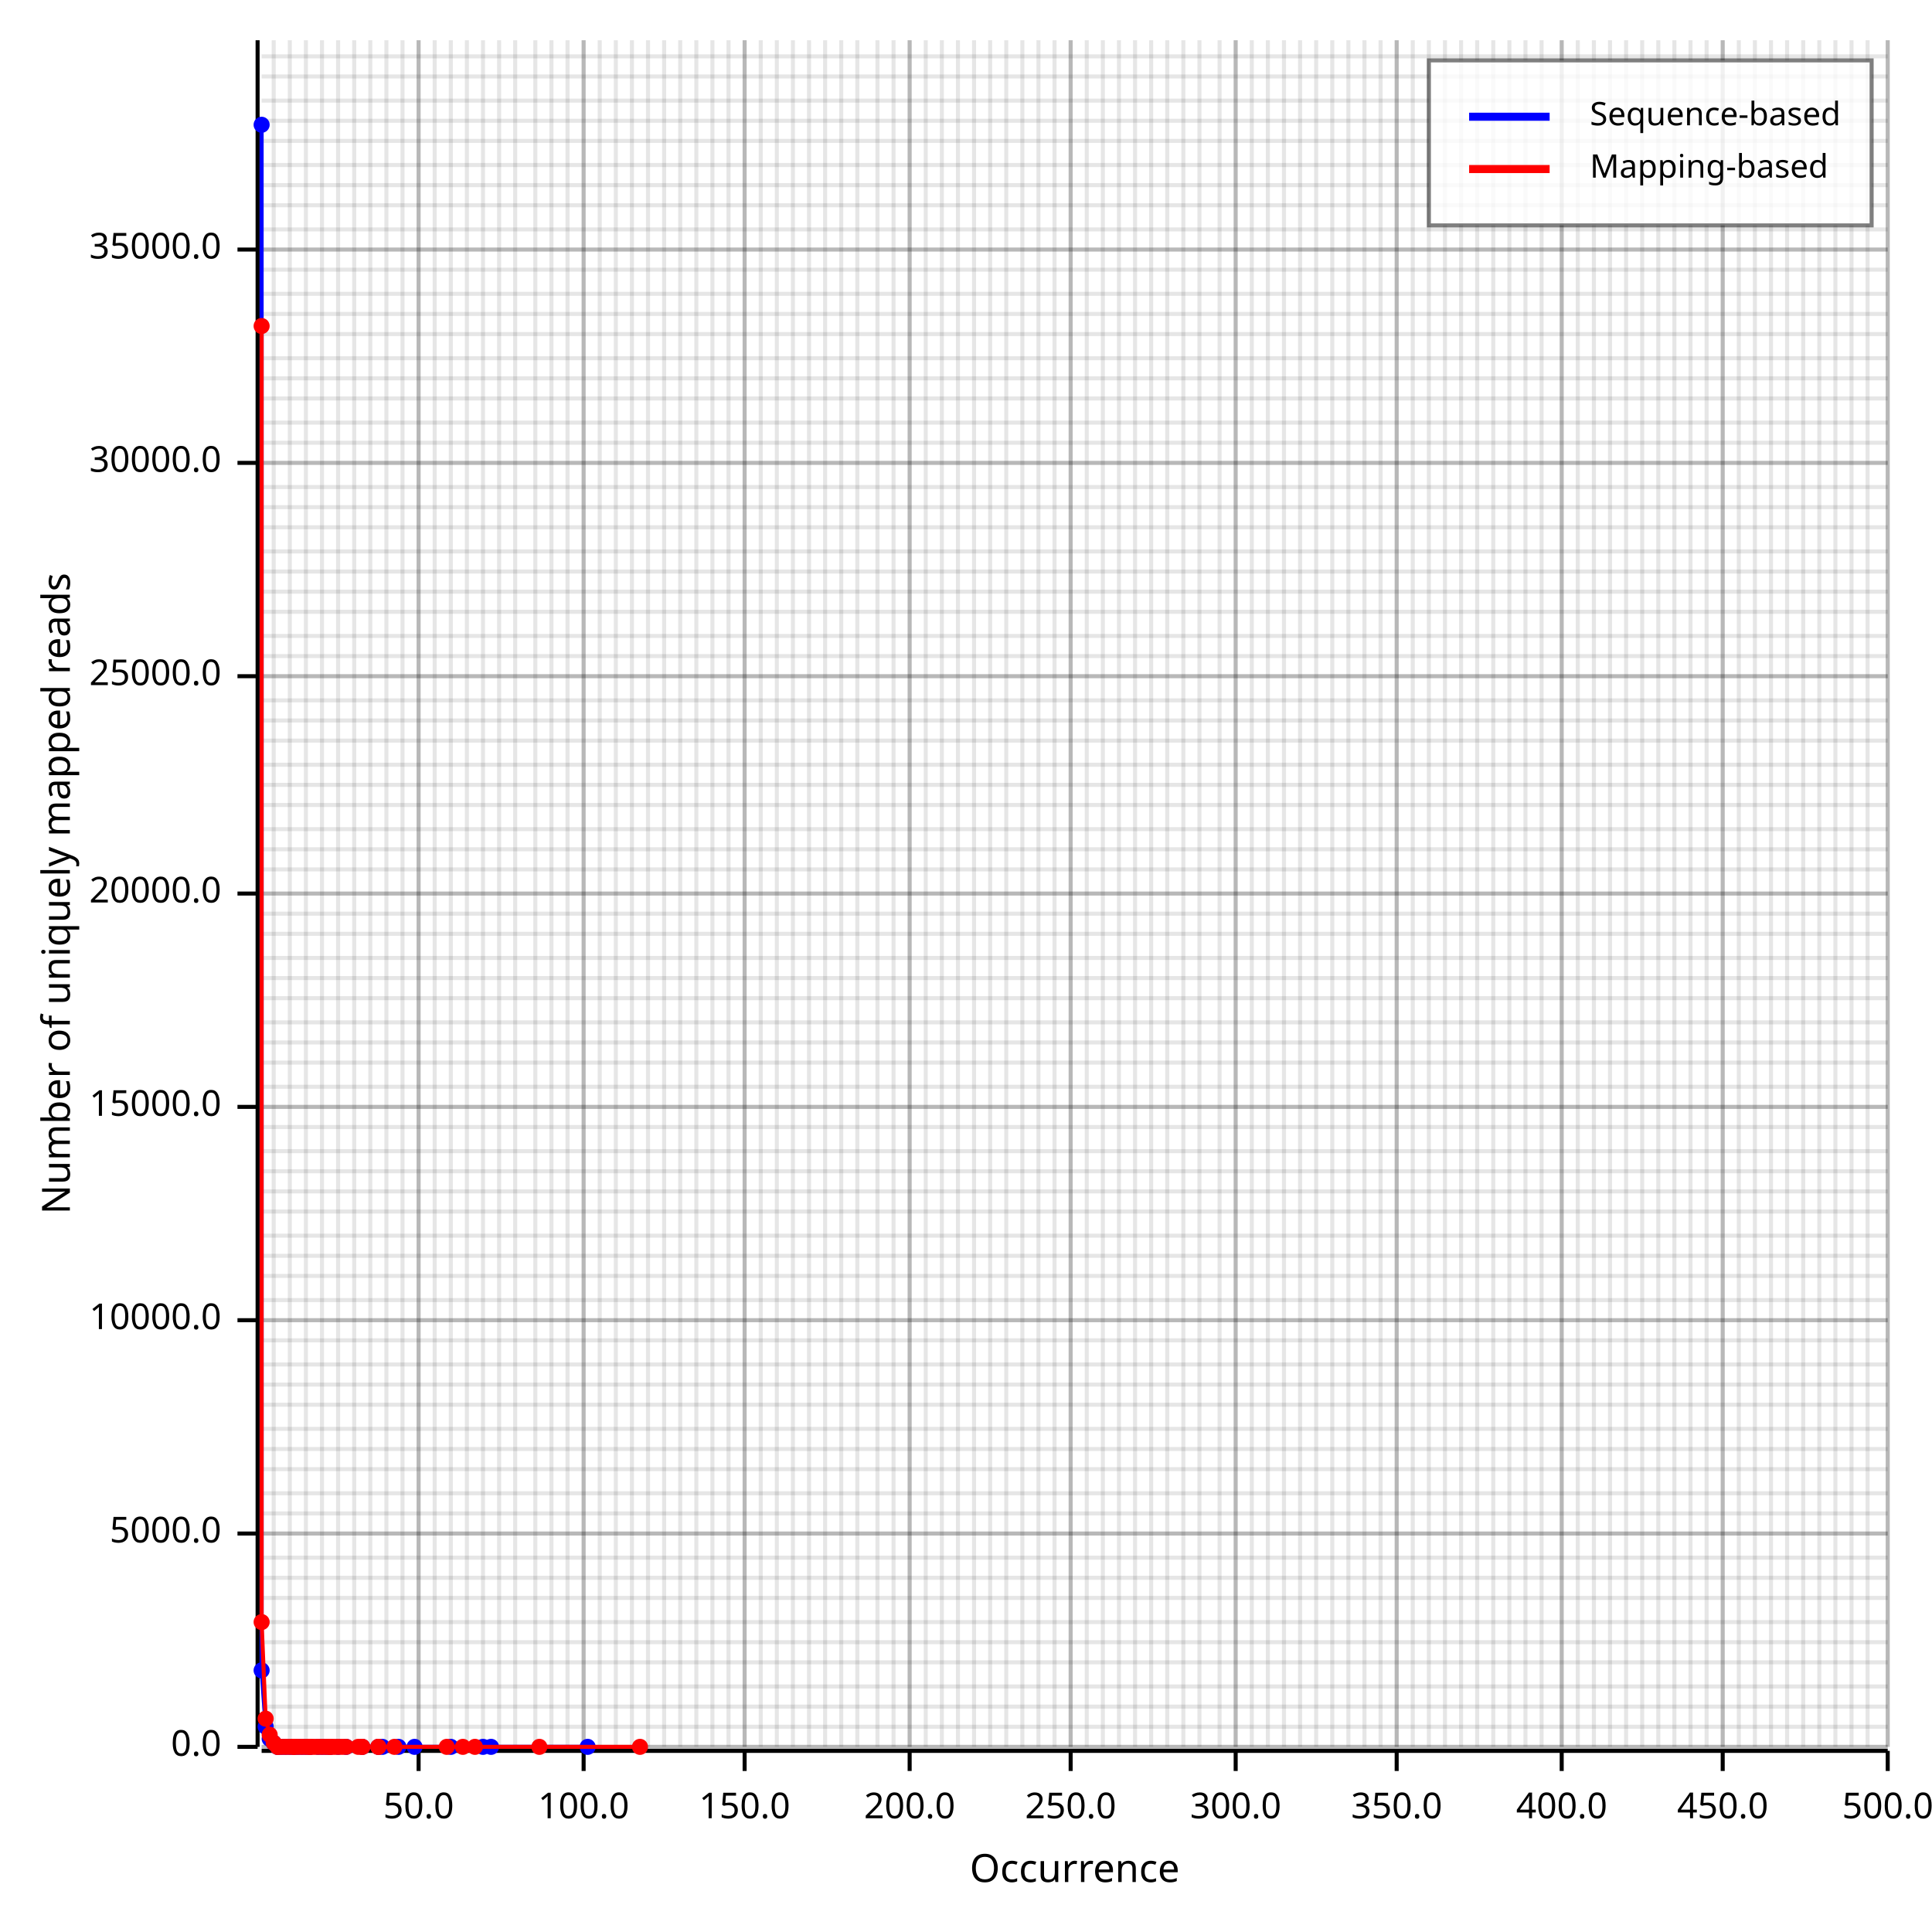
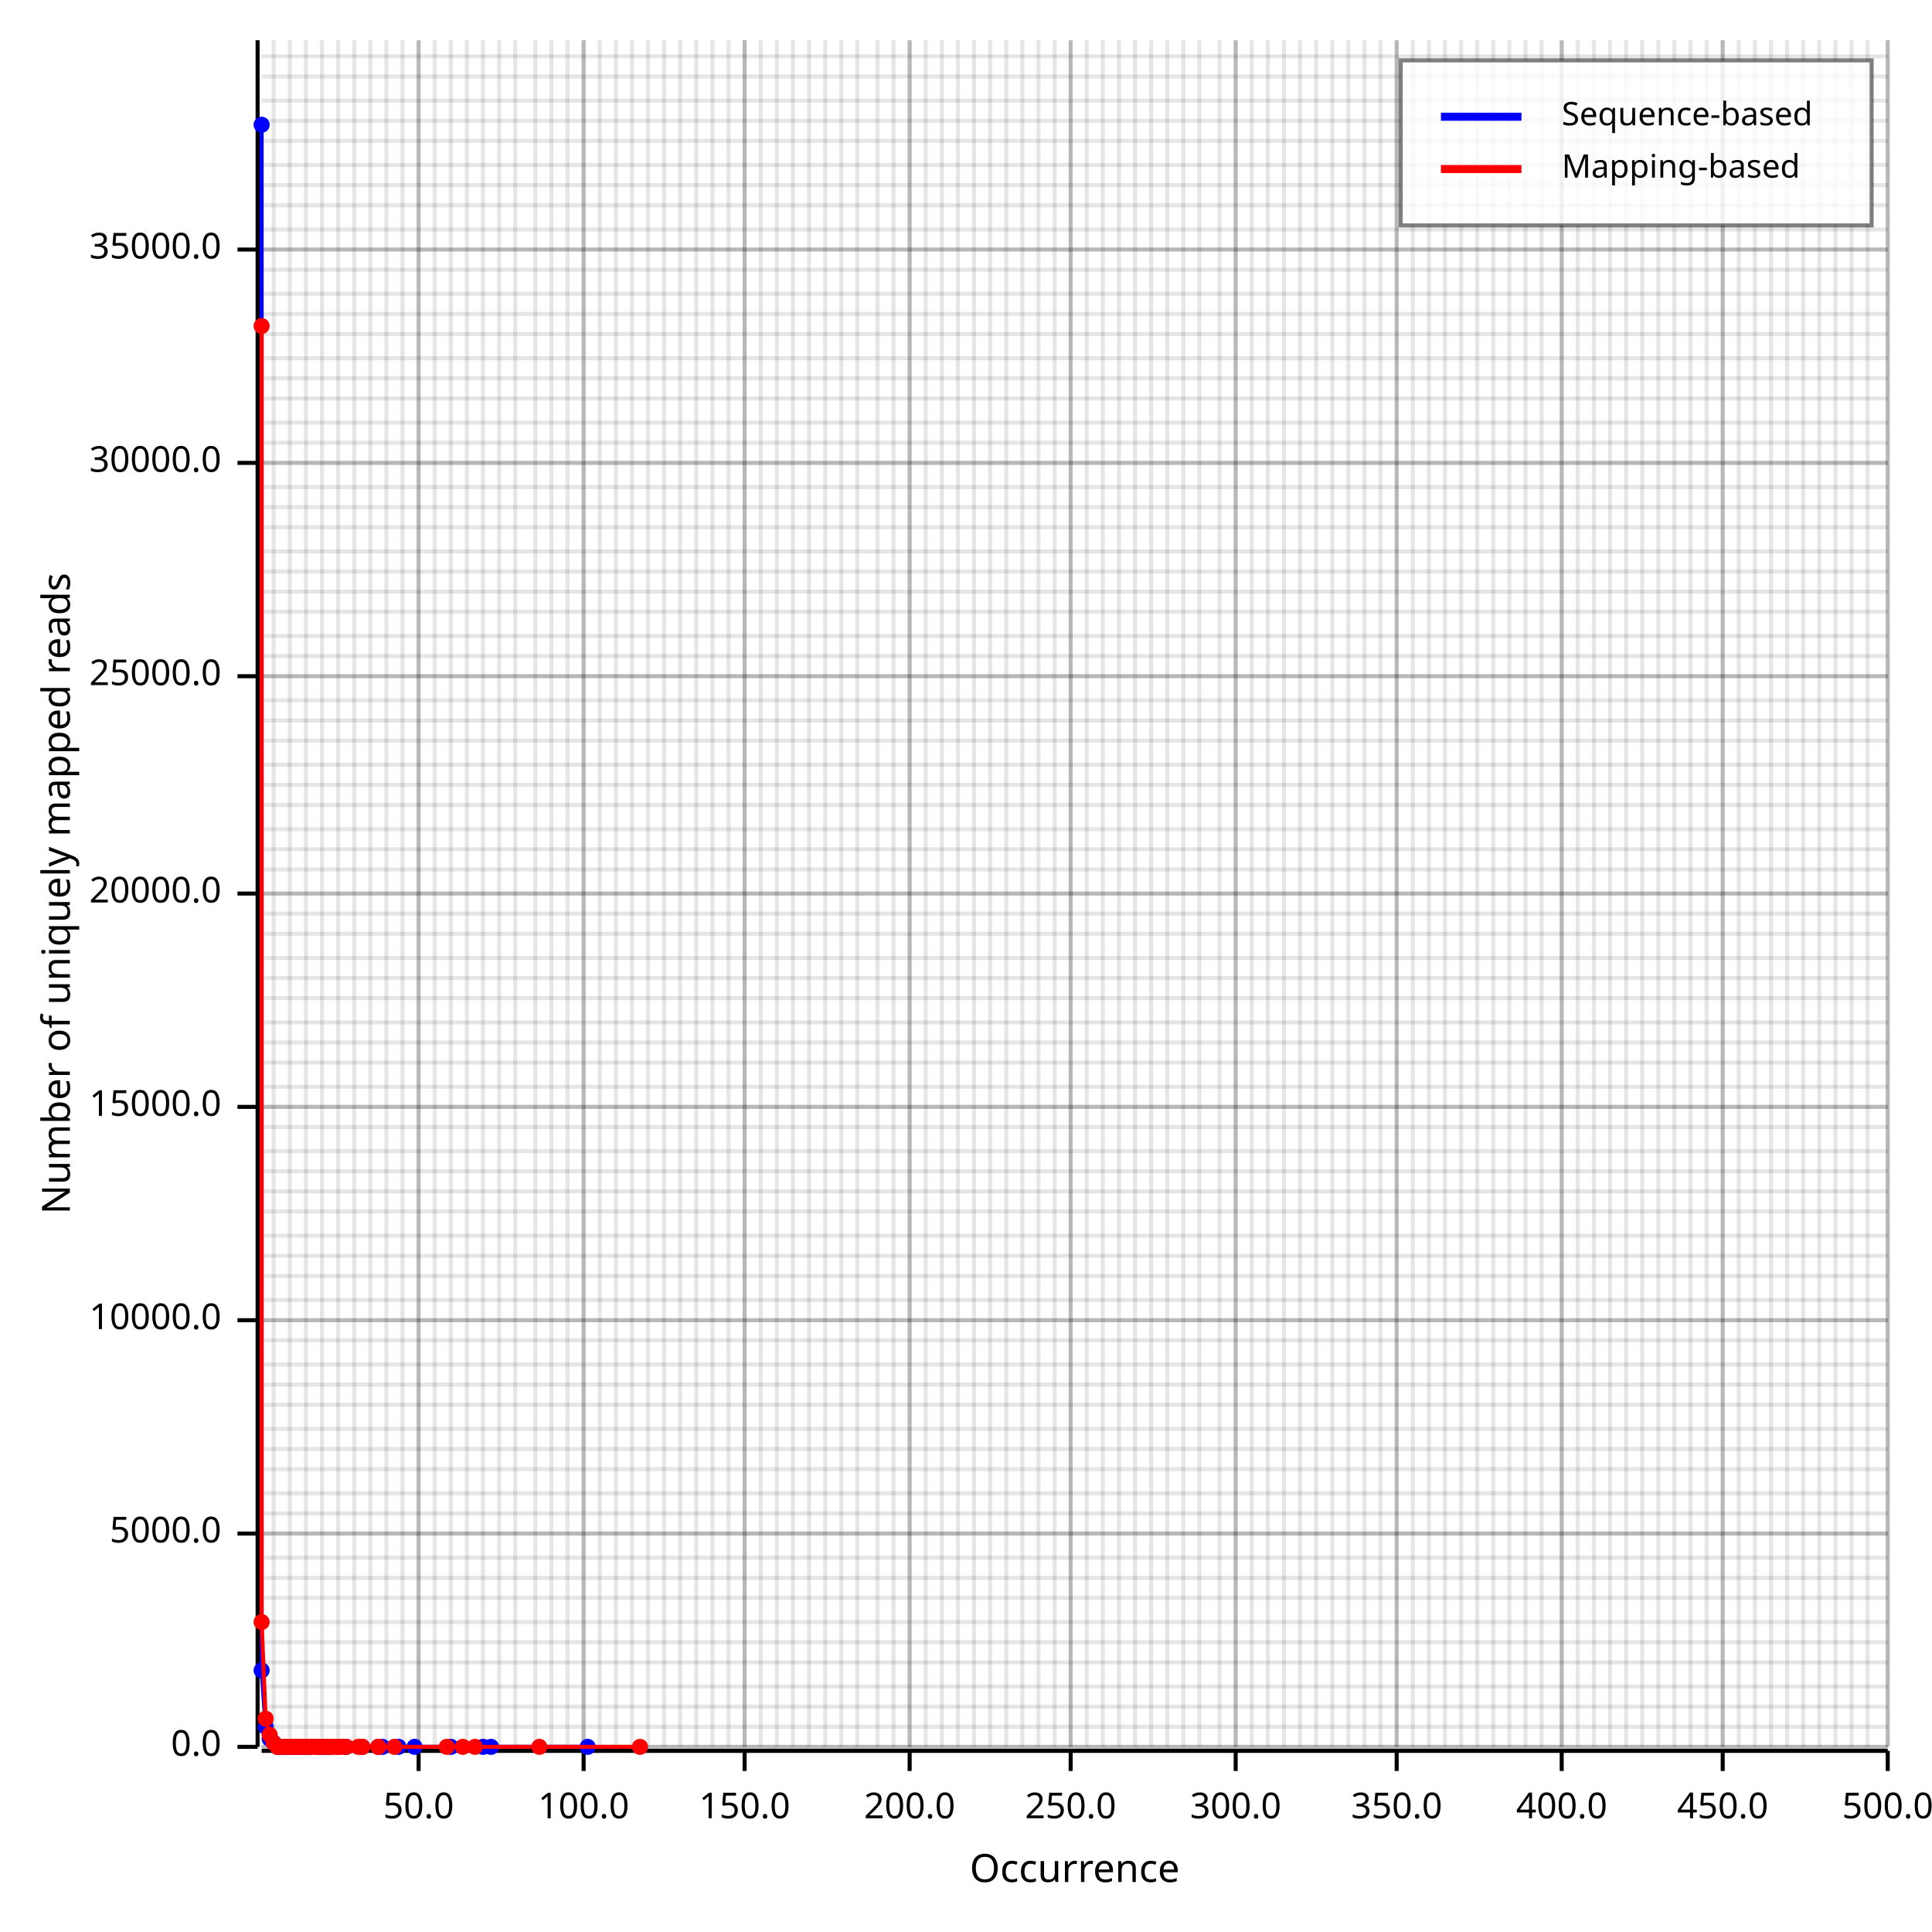
<svg xmlns="http://www.w3.org/2000/svg" width="480" height="480" viewBox="0 0 480 480">
  <rect x="0" y="0" width="480" height="480" opacity="1" fill="#FFFFFF" stroke="none" />
  <line opacity="0.1" stroke="#000000" stroke-width="1" x1="68" y1="434" x2="68" y2="10" />
  <line opacity="0.1" stroke="#000000" stroke-width="1" x1="72" y1="434" x2="72" y2="10" />
  <line opacity="0.1" stroke="#000000" stroke-width="1" x1="76" y1="434" x2="76" y2="10" />
  <line opacity="0.1" stroke="#000000" stroke-width="1" x1="80" y1="434" x2="80" y2="10" />
  <line opacity="0.1" stroke="#000000" stroke-width="1" x1="84" y1="434" x2="84" y2="10" />
  <line opacity="0.1" stroke="#000000" stroke-width="1" x1="88" y1="434" x2="88" y2="10" />
  <line opacity="0.1" stroke="#000000" stroke-width="1" x1="92" y1="434" x2="92" y2="10" />
  <line opacity="0.1" stroke="#000000" stroke-width="1" x1="96" y1="434" x2="96" y2="10" />
  <line opacity="0.1" stroke="#000000" stroke-width="1" x1="100" y1="434" x2="100" y2="10" />
  <line opacity="0.1" stroke="#000000" stroke-width="1" x1="104" y1="434" x2="104" y2="10" />
  <line opacity="0.1" stroke="#000000" stroke-width="1" x1="108" y1="434" x2="108" y2="10" />
  <line opacity="0.1" stroke="#000000" stroke-width="1" x1="112" y1="434" x2="112" y2="10" />
  <line opacity="0.1" stroke="#000000" stroke-width="1" x1="116" y1="434" x2="116" y2="10" />
  <line opacity="0.1" stroke="#000000" stroke-width="1" x1="120" y1="434" x2="120" y2="10" />
  <line opacity="0.1" stroke="#000000" stroke-width="1" x1="124" y1="434" x2="124" y2="10" />
  <line opacity="0.1" stroke="#000000" stroke-width="1" x1="128" y1="434" x2="128" y2="10" />
  <line opacity="0.1" stroke="#000000" stroke-width="1" x1="133" y1="434" x2="133" y2="10" />
  <line opacity="0.1" stroke="#000000" stroke-width="1" x1="137" y1="434" x2="137" y2="10" />
  <line opacity="0.1" stroke="#000000" stroke-width="1" x1="141" y1="434" x2="141" y2="10" />
  <line opacity="0.1" stroke="#000000" stroke-width="1" x1="145" y1="434" x2="145" y2="10" />
  <line opacity="0.1" stroke="#000000" stroke-width="1" x1="149" y1="434" x2="149" y2="10" />
  <line opacity="0.1" stroke="#000000" stroke-width="1" x1="153" y1="434" x2="153" y2="10" />
  <line opacity="0.1" stroke="#000000" stroke-width="1" x1="157" y1="434" x2="157" y2="10" />
  <line opacity="0.1" stroke="#000000" stroke-width="1" x1="161" y1="434" x2="161" y2="10" />
  <line opacity="0.1" stroke="#000000" stroke-width="1" x1="165" y1="434" x2="165" y2="10" />
  <line opacity="0.1" stroke="#000000" stroke-width="1" x1="169" y1="434" x2="169" y2="10" />
  <line opacity="0.1" stroke="#000000" stroke-width="1" x1="173" y1="434" x2="173" y2="10" />
  <line opacity="0.1" stroke="#000000" stroke-width="1" x1="177" y1="434" x2="177" y2="10" />
  <line opacity="0.1" stroke="#000000" stroke-width="1" x1="181" y1="434" x2="181" y2="10" />
  <line opacity="0.1" stroke="#000000" stroke-width="1" x1="185" y1="434" x2="185" y2="10" />
  <line opacity="0.1" stroke="#000000" stroke-width="1" x1="189" y1="434" x2="189" y2="10" />
  <line opacity="0.1" stroke="#000000" stroke-width="1" x1="193" y1="434" x2="193" y2="10" />
  <line opacity="0.1" stroke="#000000" stroke-width="1" x1="197" y1="434" x2="197" y2="10" />
  <line opacity="0.1" stroke="#000000" stroke-width="1" x1="201" y1="434" x2="201" y2="10" />
  <line opacity="0.1" stroke="#000000" stroke-width="1" x1="205" y1="434" x2="205" y2="10" />
  <line opacity="0.1" stroke="#000000" stroke-width="1" x1="209" y1="434" x2="209" y2="10" />
  <line opacity="0.1" stroke="#000000" stroke-width="1" x1="213" y1="434" x2="213" y2="10" />
  <line opacity="0.1" stroke="#000000" stroke-width="1" x1="218" y1="434" x2="218" y2="10" />
  <line opacity="0.1" stroke="#000000" stroke-width="1" x1="222" y1="434" x2="222" y2="10" />
  <line opacity="0.1" stroke="#000000" stroke-width="1" x1="226" y1="434" x2="226" y2="10" />
  <line opacity="0.1" stroke="#000000" stroke-width="1" x1="230" y1="434" x2="230" y2="10" />
  <line opacity="0.1" stroke="#000000" stroke-width="1" x1="234" y1="434" x2="234" y2="10" />
  <line opacity="0.1" stroke="#000000" stroke-width="1" x1="238" y1="434" x2="238" y2="10" />
  <line opacity="0.1" stroke="#000000" stroke-width="1" x1="242" y1="434" x2="242" y2="10" />
  <line opacity="0.1" stroke="#000000" stroke-width="1" x1="246" y1="434" x2="246" y2="10" />
  <line opacity="0.1" stroke="#000000" stroke-width="1" x1="250" y1="434" x2="250" y2="10" />
  <line opacity="0.1" stroke="#000000" stroke-width="1" x1="254" y1="434" x2="254" y2="10" />
  <line opacity="0.1" stroke="#000000" stroke-width="1" x1="258" y1="434" x2="258" y2="10" />
  <line opacity="0.1" stroke="#000000" stroke-width="1" x1="262" y1="434" x2="262" y2="10" />
  <line opacity="0.1" stroke="#000000" stroke-width="1" x1="266" y1="434" x2="266" y2="10" />
  <line opacity="0.1" stroke="#000000" stroke-width="1" x1="270" y1="434" x2="270" y2="10" />
  <line opacity="0.1" stroke="#000000" stroke-width="1" x1="274" y1="434" x2="274" y2="10" />
  <line opacity="0.1" stroke="#000000" stroke-width="1" x1="278" y1="434" x2="278" y2="10" />
  <line opacity="0.1" stroke="#000000" stroke-width="1" x1="282" y1="434" x2="282" y2="10" />
  <line opacity="0.1" stroke="#000000" stroke-width="1" x1="286" y1="434" x2="286" y2="10" />
  <line opacity="0.1" stroke="#000000" stroke-width="1" x1="290" y1="434" x2="290" y2="10" />
  <line opacity="0.1" stroke="#000000" stroke-width="1" x1="294" y1="434" x2="294" y2="10" />
  <line opacity="0.1" stroke="#000000" stroke-width="1" x1="298" y1="434" x2="298" y2="10" />
  <line opacity="0.1" stroke="#000000" stroke-width="1" x1="303" y1="434" x2="303" y2="10" />
  <line opacity="0.1" stroke="#000000" stroke-width="1" x1="307" y1="434" x2="307" y2="10" />
  <line opacity="0.1" stroke="#000000" stroke-width="1" x1="311" y1="434" x2="311" y2="10" />
  <line opacity="0.1" stroke="#000000" stroke-width="1" x1="315" y1="434" x2="315" y2="10" />
  <line opacity="0.1" stroke="#000000" stroke-width="1" x1="319" y1="434" x2="319" y2="10" />
  <line opacity="0.1" stroke="#000000" stroke-width="1" x1="323" y1="434" x2="323" y2="10" />
  <line opacity="0.1" stroke="#000000" stroke-width="1" x1="327" y1="434" x2="327" y2="10" />
  <line opacity="0.1" stroke="#000000" stroke-width="1" x1="331" y1="434" x2="331" y2="10" />
  <line opacity="0.1" stroke="#000000" stroke-width="1" x1="335" y1="434" x2="335" y2="10" />
  <line opacity="0.1" stroke="#000000" stroke-width="1" x1="339" y1="434" x2="339" y2="10" />
  <line opacity="0.1" stroke="#000000" stroke-width="1" x1="343" y1="434" x2="343" y2="10" />
  <line opacity="0.1" stroke="#000000" stroke-width="1" x1="347" y1="434" x2="347" y2="10" />
  <line opacity="0.1" stroke="#000000" stroke-width="1" x1="351" y1="434" x2="351" y2="10" />
  <line opacity="0.1" stroke="#000000" stroke-width="1" x1="355" y1="434" x2="355" y2="10" />
  <line opacity="0.1" stroke="#000000" stroke-width="1" x1="359" y1="434" x2="359" y2="10" />
  <line opacity="0.1" stroke="#000000" stroke-width="1" x1="363" y1="434" x2="363" y2="10" />
  <line opacity="0.1" stroke="#000000" stroke-width="1" x1="367" y1="434" x2="367" y2="10" />
  <line opacity="0.1" stroke="#000000" stroke-width="1" x1="371" y1="434" x2="371" y2="10" />
  <line opacity="0.1" stroke="#000000" stroke-width="1" x1="375" y1="434" x2="375" y2="10" />
  <line opacity="0.1" stroke="#000000" stroke-width="1" x1="379" y1="434" x2="379" y2="10" />
  <line opacity="0.1" stroke="#000000" stroke-width="1" x1="383" y1="434" x2="383" y2="10" />
  <line opacity="0.1" stroke="#000000" stroke-width="1" x1="388" y1="434" x2="388" y2="10" />
  <line opacity="0.1" stroke="#000000" stroke-width="1" x1="392" y1="434" x2="392" y2="10" />
  <line opacity="0.1" stroke="#000000" stroke-width="1" x1="396" y1="434" x2="396" y2="10" />
  <line opacity="0.1" stroke="#000000" stroke-width="1" x1="400" y1="434" x2="400" y2="10" />
  <line opacity="0.1" stroke="#000000" stroke-width="1" x1="404" y1="434" x2="404" y2="10" />
  <line opacity="0.1" stroke="#000000" stroke-width="1" x1="408" y1="434" x2="408" y2="10" />
  <line opacity="0.1" stroke="#000000" stroke-width="1" x1="412" y1="434" x2="412" y2="10" />
  <line opacity="0.1" stroke="#000000" stroke-width="1" x1="416" y1="434" x2="416" y2="10" />
  <line opacity="0.1" stroke="#000000" stroke-width="1" x1="420" y1="434" x2="420" y2="10" />
  <line opacity="0.1" stroke="#000000" stroke-width="1" x1="424" y1="434" x2="424" y2="10" />
  <line opacity="0.1" stroke="#000000" stroke-width="1" x1="428" y1="434" x2="428" y2="10" />
  <line opacity="0.1" stroke="#000000" stroke-width="1" x1="432" y1="434" x2="432" y2="10" />
  <line opacity="0.1" stroke="#000000" stroke-width="1" x1="436" y1="434" x2="436" y2="10" />
  <line opacity="0.1" stroke="#000000" stroke-width="1" x1="440" y1="434" x2="440" y2="10" />
  <line opacity="0.1" stroke="#000000" stroke-width="1" x1="444" y1="434" x2="444" y2="10" />
  <line opacity="0.1" stroke="#000000" stroke-width="1" x1="448" y1="434" x2="448" y2="10" />
  <line opacity="0.1" stroke="#000000" stroke-width="1" x1="452" y1="434" x2="452" y2="10" />
  <line opacity="0.1" stroke="#000000" stroke-width="1" x1="456" y1="434" x2="456" y2="10" />
  <line opacity="0.1" stroke="#000000" stroke-width="1" x1="460" y1="434" x2="460" y2="10" />
  <line opacity="0.1" stroke="#000000" stroke-width="1" x1="464" y1="434" x2="464" y2="10" />
  <line opacity="0.1" stroke="#000000" stroke-width="1" x1="469" y1="434" x2="469" y2="10" />
  <line opacity="0.1" stroke="#000000" stroke-width="1" x1="65" y1="434" x2="469" y2="434" />
  <line opacity="0.1" stroke="#000000" stroke-width="1" x1="65" y1="429" x2="469" y2="429" />
  <line opacity="0.1" stroke="#000000" stroke-width="1" x1="65" y1="424" x2="469" y2="424" />
  <line opacity="0.1" stroke="#000000" stroke-width="1" x1="65" y1="419" x2="469" y2="419" />
  <line opacity="0.1" stroke="#000000" stroke-width="1" x1="65" y1="413" x2="469" y2="413" />
  <line opacity="0.1" stroke="#000000" stroke-width="1" x1="65" y1="408" x2="469" y2="408" />
  <line opacity="0.1" stroke="#000000" stroke-width="1" x1="65" y1="403" x2="469" y2="403" />
  <line opacity="0.1" stroke="#000000" stroke-width="1" x1="65" y1="397" x2="469" y2="397" />
  <line opacity="0.1" stroke="#000000" stroke-width="1" x1="65" y1="392" x2="469" y2="392" />
  <line opacity="0.1" stroke="#000000" stroke-width="1" x1="65" y1="387" x2="469" y2="387" />
  <line opacity="0.1" stroke="#000000" stroke-width="1" x1="65" y1="381" x2="469" y2="381" />
  <line opacity="0.1" stroke="#000000" stroke-width="1" x1="65" y1="376" x2="469" y2="376" />
  <line opacity="0.1" stroke="#000000" stroke-width="1" x1="65" y1="371" x2="469" y2="371" />
  <line opacity="0.1" stroke="#000000" stroke-width="1" x1="65" y1="365" x2="469" y2="365" />
  <line opacity="0.1" stroke="#000000" stroke-width="1" x1="65" y1="360" x2="469" y2="360" />
  <line opacity="0.1" stroke="#000000" stroke-width="1" x1="65" y1="355" x2="469" y2="355" />
  <line opacity="0.1" stroke="#000000" stroke-width="1" x1="65" y1="349" x2="469" y2="349" />
  <line opacity="0.1" stroke="#000000" stroke-width="1" x1="65" y1="344" x2="469" y2="344" />
  <line opacity="0.1" stroke="#000000" stroke-width="1" x1="65" y1="339" x2="469" y2="339" />
  <line opacity="0.1" stroke="#000000" stroke-width="1" x1="65" y1="333" x2="469" y2="333" />
  <line opacity="0.1" stroke="#000000" stroke-width="1" x1="65" y1="328" x2="469" y2="328" />
  <line opacity="0.1" stroke="#000000" stroke-width="1" x1="65" y1="323" x2="469" y2="323" />
  <line opacity="0.1" stroke="#000000" stroke-width="1" x1="65" y1="317" x2="469" y2="317" />
  <line opacity="0.1" stroke="#000000" stroke-width="1" x1="65" y1="312" x2="469" y2="312" />
  <line opacity="0.1" stroke="#000000" stroke-width="1" x1="65" y1="307" x2="469" y2="307" />
  <line opacity="0.1" stroke="#000000" stroke-width="1" x1="65" y1="301" x2="469" y2="301" />
  <line opacity="0.1" stroke="#000000" stroke-width="1" x1="65" y1="296" x2="469" y2="296" />
  <line opacity="0.1" stroke="#000000" stroke-width="1" x1="65" y1="291" x2="469" y2="291" />
  <line opacity="0.1" stroke="#000000" stroke-width="1" x1="65" y1="286" x2="469" y2="286" />
  <line opacity="0.1" stroke="#000000" stroke-width="1" x1="65" y1="280" x2="469" y2="280" />
  <line opacity="0.1" stroke="#000000" stroke-width="1" x1="65" y1="275" x2="469" y2="275" />
  <line opacity="0.1" stroke="#000000" stroke-width="1" x1="65" y1="270" x2="469" y2="270" />
  <line opacity="0.1" stroke="#000000" stroke-width="1" x1="65" y1="264" x2="469" y2="264" />
  <line opacity="0.1" stroke="#000000" stroke-width="1" x1="65" y1="259" x2="469" y2="259" />
  <line opacity="0.1" stroke="#000000" stroke-width="1" x1="65" y1="254" x2="469" y2="254" />
  <line opacity="0.1" stroke="#000000" stroke-width="1" x1="65" y1="248" x2="469" y2="248" />
  <line opacity="0.1" stroke="#000000" stroke-width="1" x1="65" y1="243" x2="469" y2="243" />
  <line opacity="0.1" stroke="#000000" stroke-width="1" x1="65" y1="238" x2="469" y2="238" />
  <line opacity="0.1" stroke="#000000" stroke-width="1" x1="65" y1="232" x2="469" y2="232" />
  <line opacity="0.1" stroke="#000000" stroke-width="1" x1="65" y1="227" x2="469" y2="227" />
  <line opacity="0.1" stroke="#000000" stroke-width="1" x1="65" y1="222" x2="469" y2="222" />
  <line opacity="0.1" stroke="#000000" stroke-width="1" x1="65" y1="216" x2="469" y2="216" />
  <line opacity="0.1" stroke="#000000" stroke-width="1" x1="65" y1="211" x2="469" y2="211" />
  <line opacity="0.1" stroke="#000000" stroke-width="1" x1="65" y1="206" x2="469" y2="206" />
  <line opacity="0.1" stroke="#000000" stroke-width="1" x1="65" y1="200" x2="469" y2="200" />
  <line opacity="0.1" stroke="#000000" stroke-width="1" x1="65" y1="195" x2="469" y2="195" />
  <line opacity="0.1" stroke="#000000" stroke-width="1" x1="65" y1="190" x2="469" y2="190" />
  <line opacity="0.1" stroke="#000000" stroke-width="1" x1="65" y1="184" x2="469" y2="184" />
  <line opacity="0.1" stroke="#000000" stroke-width="1" x1="65" y1="179" x2="469" y2="179" />
  <line opacity="0.1" stroke="#000000" stroke-width="1" x1="65" y1="174" x2="469" y2="174" />
  <line opacity="0.1" stroke="#000000" stroke-width="1" x1="65" y1="168" x2="469" y2="168" />
  <line opacity="0.1" stroke="#000000" stroke-width="1" x1="65" y1="163" x2="469" y2="163" />
  <line opacity="0.1" stroke="#000000" stroke-width="1" x1="65" y1="158" x2="469" y2="158" />
  <line opacity="0.1" stroke="#000000" stroke-width="1" x1="65" y1="152" x2="469" y2="152" />
  <line opacity="0.1" stroke="#000000" stroke-width="1" x1="65" y1="147" x2="469" y2="147" />
  <line opacity="0.1" stroke="#000000" stroke-width="1" x1="65" y1="142" x2="469" y2="142" />
  <line opacity="0.1" stroke="#000000" stroke-width="1" x1="65" y1="137" x2="469" y2="137" />
  <line opacity="0.1" stroke="#000000" stroke-width="1" x1="65" y1="131" x2="469" y2="131" />
  <line opacity="0.1" stroke="#000000" stroke-width="1" x1="65" y1="126" x2="469" y2="126" />
  <line opacity="0.1" stroke="#000000" stroke-width="1" x1="65" y1="121" x2="469" y2="121" />
  <line opacity="0.1" stroke="#000000" stroke-width="1" x1="65" y1="115" x2="469" y2="115" />
  <line opacity="0.1" stroke="#000000" stroke-width="1" x1="65" y1="110" x2="469" y2="110" />
  <line opacity="0.1" stroke="#000000" stroke-width="1" x1="65" y1="105" x2="469" y2="105" />
  <line opacity="0.1" stroke="#000000" stroke-width="1" x1="65" y1="99" x2="469" y2="99" />
  <line opacity="0.1" stroke="#000000" stroke-width="1" x1="65" y1="94" x2="469" y2="94" />
  <line opacity="0.1" stroke="#000000" stroke-width="1" x1="65" y1="89" x2="469" y2="89" />
  <line opacity="0.1" stroke="#000000" stroke-width="1" x1="65" y1="83" x2="469" y2="83" />
  <line opacity="0.1" stroke="#000000" stroke-width="1" x1="65" y1="78" x2="469" y2="78" />
  <line opacity="0.1" stroke="#000000" stroke-width="1" x1="65" y1="73" x2="469" y2="73" />
  <line opacity="0.1" stroke="#000000" stroke-width="1" x1="65" y1="67" x2="469" y2="67" />
  <line opacity="0.1" stroke="#000000" stroke-width="1" x1="65" y1="62" x2="469" y2="62" />
  <line opacity="0.1" stroke="#000000" stroke-width="1" x1="65" y1="57" x2="469" y2="57" />
  <line opacity="0.1" stroke="#000000" stroke-width="1" x1="65" y1="51" x2="469" y2="51" />
  <line opacity="0.1" stroke="#000000" stroke-width="1" x1="65" y1="46" x2="469" y2="46" />
  <line opacity="0.1" stroke="#000000" stroke-width="1" x1="65" y1="41" x2="469" y2="41" />
  <line opacity="0.1" stroke="#000000" stroke-width="1" x1="65" y1="35" x2="469" y2="35" />
  <line opacity="0.1" stroke="#000000" stroke-width="1" x1="65" y1="30" x2="469" y2="30" />
  <line opacity="0.1" stroke="#000000" stroke-width="1" x1="65" y1="25" x2="469" y2="25" />
  <line opacity="0.1" stroke="#000000" stroke-width="1" x1="65" y1="19" x2="469" y2="19" />
  <line opacity="0.1" stroke="#000000" stroke-width="1" x1="65" y1="14" x2="469" y2="14" />
  <text x="10" y="222" dy="0.76em" text-anchor="middle" font-family="sans-serif" font-size="9.677" opacity="1" fill="#000000" transform="rotate(270, 10, 222)">
Number of uniquely mapped reads
</text>
  <text x="267" y="470" dy="-0.5ex" text-anchor="middle" font-family="sans-serif" font-size="9.677" opacity="1" fill="#000000">
Occurrence
</text>
  <line opacity="0.2" stroke="#000000" stroke-width="1" x1="104" y1="434" x2="104" y2="10" />
  <line opacity="0.2" stroke="#000000" stroke-width="1" x1="145" y1="434" x2="145" y2="10" />
  <line opacity="0.2" stroke="#000000" stroke-width="1" x1="185" y1="434" x2="185" y2="10" />
  <line opacity="0.2" stroke="#000000" stroke-width="1" x1="226" y1="434" x2="226" y2="10" />
  <line opacity="0.2" stroke="#000000" stroke-width="1" x1="266" y1="434" x2="266" y2="10" />
  <line opacity="0.2" stroke="#000000" stroke-width="1" x1="307" y1="434" x2="307" y2="10" />
  <line opacity="0.2" stroke="#000000" stroke-width="1" x1="347" y1="434" x2="347" y2="10" />
  <line opacity="0.2" stroke="#000000" stroke-width="1" x1="388" y1="434" x2="388" y2="10" />
  <line opacity="0.2" stroke="#000000" stroke-width="1" x1="428" y1="434" x2="428" y2="10" />
  <line opacity="0.2" stroke="#000000" stroke-width="1" x1="469" y1="434" x2="469" y2="10" />
  <line opacity="0.2" stroke="#000000" stroke-width="1" x1="65" y1="434" x2="469" y2="434" />
  <line opacity="0.2" stroke="#000000" stroke-width="1" x1="65" y1="381" x2="469" y2="381" />
  <line opacity="0.2" stroke="#000000" stroke-width="1" x1="65" y1="328" x2="469" y2="328" />
  <line opacity="0.2" stroke="#000000" stroke-width="1" x1="65" y1="275" x2="469" y2="275" />
  <line opacity="0.2" stroke="#000000" stroke-width="1" x1="65" y1="222" x2="469" y2="222" />
  <line opacity="0.2" stroke="#000000" stroke-width="1" x1="65" y1="168" x2="469" y2="168" />
  <line opacity="0.2" stroke="#000000" stroke-width="1" x1="65" y1="115" x2="469" y2="115" />
  <line opacity="0.2" stroke="#000000" stroke-width="1" x1="65" y1="62" x2="469" y2="62" />
  <polyline fill="none" opacity="1" stroke="#000000" stroke-width="1" points="64,10 64,434 " />
  <text x="55" y="434" dy="0.5ex" text-anchor="end" font-family="sans-serif" font-size="8.871" opacity="1" fill="#000000">
0.0
</text>
  <polyline fill="none" opacity="1" stroke="#000000" stroke-width="1" points="59,434 64,434 " />
  <text x="55" y="381" dy="0.5ex" text-anchor="end" font-family="sans-serif" font-size="8.871" opacity="1" fill="#000000">
5000.0
</text>
  <polyline fill="none" opacity="1" stroke="#000000" stroke-width="1" points="59,381 64,381 " />
  <text x="55" y="328" dy="0.5ex" text-anchor="end" font-family="sans-serif" font-size="8.871" opacity="1" fill="#000000">
10000.0
</text>
  <polyline fill="none" opacity="1" stroke="#000000" stroke-width="1" points="59,328 64,328 " />
  <text x="55" y="275" dy="0.5ex" text-anchor="end" font-family="sans-serif" font-size="8.871" opacity="1" fill="#000000">
15000.0
</text>
  <polyline fill="none" opacity="1" stroke="#000000" stroke-width="1" points="59,275 64,275 " />
  <text x="55" y="222" dy="0.5ex" text-anchor="end" font-family="sans-serif" font-size="8.871" opacity="1" fill="#000000">
20000.0
</text>
  <polyline fill="none" opacity="1" stroke="#000000" stroke-width="1" points="59,222 64,222 " />
  <text x="55" y="168" dy="0.5ex" text-anchor="end" font-family="sans-serif" font-size="8.871" opacity="1" fill="#000000">
25000.0
</text>
  <polyline fill="none" opacity="1" stroke="#000000" stroke-width="1" points="59,168 64,168 " />
  <text x="55" y="115" dy="0.5ex" text-anchor="end" font-family="sans-serif" font-size="8.871" opacity="1" fill="#000000">
30000.0
</text>
  <polyline fill="none" opacity="1" stroke="#000000" stroke-width="1" points="59,115 64,115 " />
  <text x="55" y="62" dy="0.5ex" text-anchor="end" font-family="sans-serif" font-size="8.871" opacity="1" fill="#000000">
35000.0
</text>
  <polyline fill="none" opacity="1" stroke="#000000" stroke-width="1" points="59,62 64,62 " />
  <polyline fill="none" opacity="1" stroke="#000000" stroke-width="1" points="65,435 469,435 " />
  <text x="104" y="445" dy="0.76em" text-anchor="middle" font-family="sans-serif" font-size="8.871" opacity="1" fill="#000000">
50.0
</text>
  <polyline fill="none" opacity="1" stroke="#000000" stroke-width="1" points="104,435 104,440 " />
  <text x="145" y="445" dy="0.76em" text-anchor="middle" font-family="sans-serif" font-size="8.871" opacity="1" fill="#000000">
100.0
</text>
  <polyline fill="none" opacity="1" stroke="#000000" stroke-width="1" points="145,435 145,440 " />
  <text x="185" y="445" dy="0.76em" text-anchor="middle" font-family="sans-serif" font-size="8.871" opacity="1" fill="#000000">
150.0
</text>
  <polyline fill="none" opacity="1" stroke="#000000" stroke-width="1" points="185,435 185,440 " />
  <text x="226" y="445" dy="0.76em" text-anchor="middle" font-family="sans-serif" font-size="8.871" opacity="1" fill="#000000">
200.0
</text>
  <polyline fill="none" opacity="1" stroke="#000000" stroke-width="1" points="226,435 226,440 " />
  <text x="266" y="445" dy="0.76em" text-anchor="middle" font-family="sans-serif" font-size="8.871" opacity="1" fill="#000000">
250.0
</text>
  <polyline fill="none" opacity="1" stroke="#000000" stroke-width="1" points="266,435 266,440 " />
  <text x="307" y="445" dy="0.76em" text-anchor="middle" font-family="sans-serif" font-size="8.871" opacity="1" fill="#000000">
300.0
</text>
  <polyline fill="none" opacity="1" stroke="#000000" stroke-width="1" points="307,435 307,440 " />
  <text x="347" y="445" dy="0.76em" text-anchor="middle" font-family="sans-serif" font-size="8.871" opacity="1" fill="#000000">
350.0
</text>
  <polyline fill="none" opacity="1" stroke="#000000" stroke-width="1" points="347,435 347,440 " />
  <text x="388" y="445" dy="0.76em" text-anchor="middle" font-family="sans-serif" font-size="8.871" opacity="1" fill="#000000">
400.0
</text>
  <polyline fill="none" opacity="1" stroke="#000000" stroke-width="1" points="388,435 388,440 " />
  <text x="428" y="445" dy="0.76em" text-anchor="middle" font-family="sans-serif" font-size="8.871" opacity="1" fill="#000000">
450.0
</text>
  <polyline fill="none" opacity="1" stroke="#000000" stroke-width="1" points="428,435 428,440 " />
  <text x="469" y="445" dy="0.76em" text-anchor="middle" font-family="sans-serif" font-size="8.871" opacity="1" fill="#000000">
500.0
</text>
  <polyline fill="none" opacity="1" stroke="#000000" stroke-width="1" points="469,435 469,440 " />
  <polyline fill="none" opacity="1" stroke="#0000FF" stroke-width="1" points="65,31 65,415 66,429 67,432 68,433 69,434 69,434 70,434 71,434 72,434 73,434 73,434 74,434 75,434 76,434 77,434 77,434 79,434 80,434 81,434 82,434 82,434 84,434 86,434 90,434 94,434 95,434 99,434 103,434 112,434 120,434 122,434 146,434 " />
  <circle cx="65" cy="31" r="2" opacity="1" fill="#0000FF" stroke="none" stroke-width="1" />
  <circle cx="65" cy="415" r="2" opacity="1" fill="#0000FF" stroke="none" stroke-width="1" />
  <circle cx="66" cy="429" r="2" opacity="1" fill="#0000FF" stroke="none" stroke-width="1" />
  <circle cx="67" cy="432" r="2" opacity="1" fill="#0000FF" stroke="none" stroke-width="1" />
  <circle cx="68" cy="433" r="2" opacity="1" fill="#0000FF" stroke="none" stroke-width="1" />
  <circle cx="69" cy="434" r="2" opacity="1" fill="#0000FF" stroke="none" stroke-width="1" />
  <circle cx="69" cy="434" r="2" opacity="1" fill="#0000FF" stroke="none" stroke-width="1" />
  <circle cx="70" cy="434" r="2" opacity="1" fill="#0000FF" stroke="none" stroke-width="1" />
  <circle cx="71" cy="434" r="2" opacity="1" fill="#0000FF" stroke="none" stroke-width="1" />
  <circle cx="72" cy="434" r="2" opacity="1" fill="#0000FF" stroke="none" stroke-width="1" />
  <circle cx="73" cy="434" r="2" opacity="1" fill="#0000FF" stroke="none" stroke-width="1" />
  <circle cx="73" cy="434" r="2" opacity="1" fill="#0000FF" stroke="none" stroke-width="1" />
  <circle cx="74" cy="434" r="2" opacity="1" fill="#0000FF" stroke="none" stroke-width="1" />
  <circle cx="75" cy="434" r="2" opacity="1" fill="#0000FF" stroke="none" stroke-width="1" />
  <circle cx="76" cy="434" r="2" opacity="1" fill="#0000FF" stroke="none" stroke-width="1" />
  <circle cx="77" cy="434" r="2" opacity="1" fill="#0000FF" stroke="none" stroke-width="1" />
  <circle cx="77" cy="434" r="2" opacity="1" fill="#0000FF" stroke="none" stroke-width="1" />
  <circle cx="79" cy="434" r="2" opacity="1" fill="#0000FF" stroke="none" stroke-width="1" />
  <circle cx="80" cy="434" r="2" opacity="1" fill="#0000FF" stroke="none" stroke-width="1" />
  <circle cx="81" cy="434" r="2" opacity="1" fill="#0000FF" stroke="none" stroke-width="1" />
  <circle cx="82" cy="434" r="2" opacity="1" fill="#0000FF" stroke="none" stroke-width="1" />
  <circle cx="82" cy="434" r="2" opacity="1" fill="#0000FF" stroke="none" stroke-width="1" />
  <circle cx="84" cy="434" r="2" opacity="1" fill="#0000FF" stroke="none" stroke-width="1" />
  <circle cx="86" cy="434" r="2" opacity="1" fill="#0000FF" stroke="none" stroke-width="1" />
  <circle cx="90" cy="434" r="2" opacity="1" fill="#0000FF" stroke="none" stroke-width="1" />
  <circle cx="94" cy="434" r="2" opacity="1" fill="#0000FF" stroke="none" stroke-width="1" />
  <circle cx="95" cy="434" r="2" opacity="1" fill="#0000FF" stroke="none" stroke-width="1" />
  <circle cx="99" cy="434" r="2" opacity="1" fill="#0000FF" stroke="none" stroke-width="1" />
  <circle cx="103" cy="434" r="2" opacity="1" fill="#0000FF" stroke="none" stroke-width="1" />
  <circle cx="112" cy="434" r="2" opacity="1" fill="#0000FF" stroke="none" stroke-width="1" />
  <circle cx="120" cy="434" r="2" opacity="1" fill="#0000FF" stroke="none" stroke-width="1" />
  <circle cx="122" cy="434" r="2" opacity="1" fill="#0000FF" stroke="none" stroke-width="1" />
  <circle cx="146" cy="434" r="2" opacity="1" fill="#0000FF" stroke="none" stroke-width="1" />
  <polyline fill="none" opacity="1" stroke="#FF0000" stroke-width="1" points="65,81 65,403 66,427 67,431 68,433 69,434 69,434 70,434 71,434 72,434 73,434 73,434 74,434 75,434 76,434 77,434 77,434 78,434 79,434 80,434 81,434 82,434 82,434 83,434 84,434 85,434 86,434 89,434 90,434 90,434 94,434 94,434 98,434 111,434 115,434 118,434 134,434 159,434 " />
  <circle cx="65" cy="81" r="2" opacity="1" fill="#FF0000" stroke="none" stroke-width="1" />
  <circle cx="65" cy="403" r="2" opacity="1" fill="#FF0000" stroke="none" stroke-width="1" />
  <circle cx="66" cy="427" r="2" opacity="1" fill="#FF0000" stroke="none" stroke-width="1" />
  <circle cx="67" cy="431" r="2" opacity="1" fill="#FF0000" stroke="none" stroke-width="1" />
  <circle cx="68" cy="433" r="2" opacity="1" fill="#FF0000" stroke="none" stroke-width="1" />
  <circle cx="69" cy="434" r="2" opacity="1" fill="#FF0000" stroke="none" stroke-width="1" />
  <circle cx="69" cy="434" r="2" opacity="1" fill="#FF0000" stroke="none" stroke-width="1" />
  <circle cx="70" cy="434" r="2" opacity="1" fill="#FF0000" stroke="none" stroke-width="1" />
  <circle cx="71" cy="434" r="2" opacity="1" fill="#FF0000" stroke="none" stroke-width="1" />
  <circle cx="72" cy="434" r="2" opacity="1" fill="#FF0000" stroke="none" stroke-width="1" />
  <circle cx="73" cy="434" r="2" opacity="1" fill="#FF0000" stroke="none" stroke-width="1" />
  <circle cx="73" cy="434" r="2" opacity="1" fill="#FF0000" stroke="none" stroke-width="1" />
  <circle cx="74" cy="434" r="2" opacity="1" fill="#FF0000" stroke="none" stroke-width="1" />
  <circle cx="75" cy="434" r="2" opacity="1" fill="#FF0000" stroke="none" stroke-width="1" />
  <circle cx="76" cy="434" r="2" opacity="1" fill="#FF0000" stroke="none" stroke-width="1" />
  <circle cx="77" cy="434" r="2" opacity="1" fill="#FF0000" stroke="none" stroke-width="1" />
  <circle cx="77" cy="434" r="2" opacity="1" fill="#FF0000" stroke="none" stroke-width="1" />
  <circle cx="78" cy="434" r="2" opacity="1" fill="#FF0000" stroke="none" stroke-width="1" />
  <circle cx="79" cy="434" r="2" opacity="1" fill="#FF0000" stroke="none" stroke-width="1" />
  <circle cx="80" cy="434" r="2" opacity="1" fill="#FF0000" stroke="none" stroke-width="1" />
  <circle cx="81" cy="434" r="2" opacity="1" fill="#FF0000" stroke="none" stroke-width="1" />
  <circle cx="82" cy="434" r="2" opacity="1" fill="#FF0000" stroke="none" stroke-width="1" />
  <circle cx="82" cy="434" r="2" opacity="1" fill="#FF0000" stroke="none" stroke-width="1" />
  <circle cx="83" cy="434" r="2" opacity="1" fill="#FF0000" stroke="none" stroke-width="1" />
  <circle cx="84" cy="434" r="2" opacity="1" fill="#FF0000" stroke="none" stroke-width="1" />
  <circle cx="85" cy="434" r="2" opacity="1" fill="#FF0000" stroke="none" stroke-width="1" />
  <circle cx="86" cy="434" r="2" opacity="1" fill="#FF0000" stroke="none" stroke-width="1" />
  <circle cx="89" cy="434" r="2" opacity="1" fill="#FF0000" stroke="none" stroke-width="1" />
  <circle cx="90" cy="434" r="2" opacity="1" fill="#FF0000" stroke="none" stroke-width="1" />
  <circle cx="90" cy="434" r="2" opacity="1" fill="#FF0000" stroke="none" stroke-width="1" />
  <circle cx="94" cy="434" r="2" opacity="1" fill="#FF0000" stroke="none" stroke-width="1" />
  <circle cx="94" cy="434" r="2" opacity="1" fill="#FF0000" stroke="none" stroke-width="1" />
  <circle cx="98" cy="434" r="2" opacity="1" fill="#FF0000" stroke="none" stroke-width="1" />
  <circle cx="111" cy="434" r="2" opacity="1" fill="#FF0000" stroke="none" stroke-width="1" />
  <circle cx="115" cy="434" r="2" opacity="1" fill="#FF0000" stroke="none" stroke-width="1" />
  <circle cx="118" cy="434" r="2" opacity="1" fill="#FF0000" stroke="none" stroke-width="1" />
  <circle cx="134" cy="434" r="2" opacity="1" fill="#FF0000" stroke="none" stroke-width="1" />
  <circle cx="159" cy="434" r="2" opacity="1" fill="#FF0000" stroke="none" stroke-width="1" />
-   <rect x="355" y="15" width="110" height="41" opacity="0.8" fill="#FFFFFF" stroke="none" />
-   <rect x="355" y="15" width="110" height="41" opacity="0.5" fill="none" stroke="#000000" />
-   <text x="395" y="25" dy="0.76em" text-anchor="start" font-family="sans-serif" font-size="8.065" opacity="1" fill="#000000">
+   <rect x="348" y="15" width="117" height="41" opacity="0.8" fill="#FFFFFF" stroke="none" />
+   <rect x="348" y="15" width="117" height="41" opacity="0.5" fill="none" stroke="#000000" />
+   <text x="388" y="25" dy="0.76em" text-anchor="start" font-family="sans-serif" font-size="8.065" opacity="1" fill="#000000">
Sequence-based
</text>
-   <text x="395" y="38" dy="0.76em" text-anchor="start" font-family="sans-serif" font-size="8.065" opacity="1" fill="#000000">
+   <text x="388" y="38" dy="0.76em" text-anchor="start" font-family="sans-serif" font-size="8.065" opacity="1" fill="#000000">
Mapping-based
</text>
-   <polyline fill="none" opacity="1" stroke="#0000FF" stroke-width="2" points="365,29 385,29 " />
-   <polyline fill="none" opacity="1" stroke="#FF0000" stroke-width="2" points="365,42 385,42 " />
+   <polyline fill="none" opacity="1" stroke="#0000FF" stroke-width="2" points="358,29 378,29 " />
+   <polyline fill="none" opacity="1" stroke="#FF0000" stroke-width="2" points="358,42 378,42 " />
</svg>
